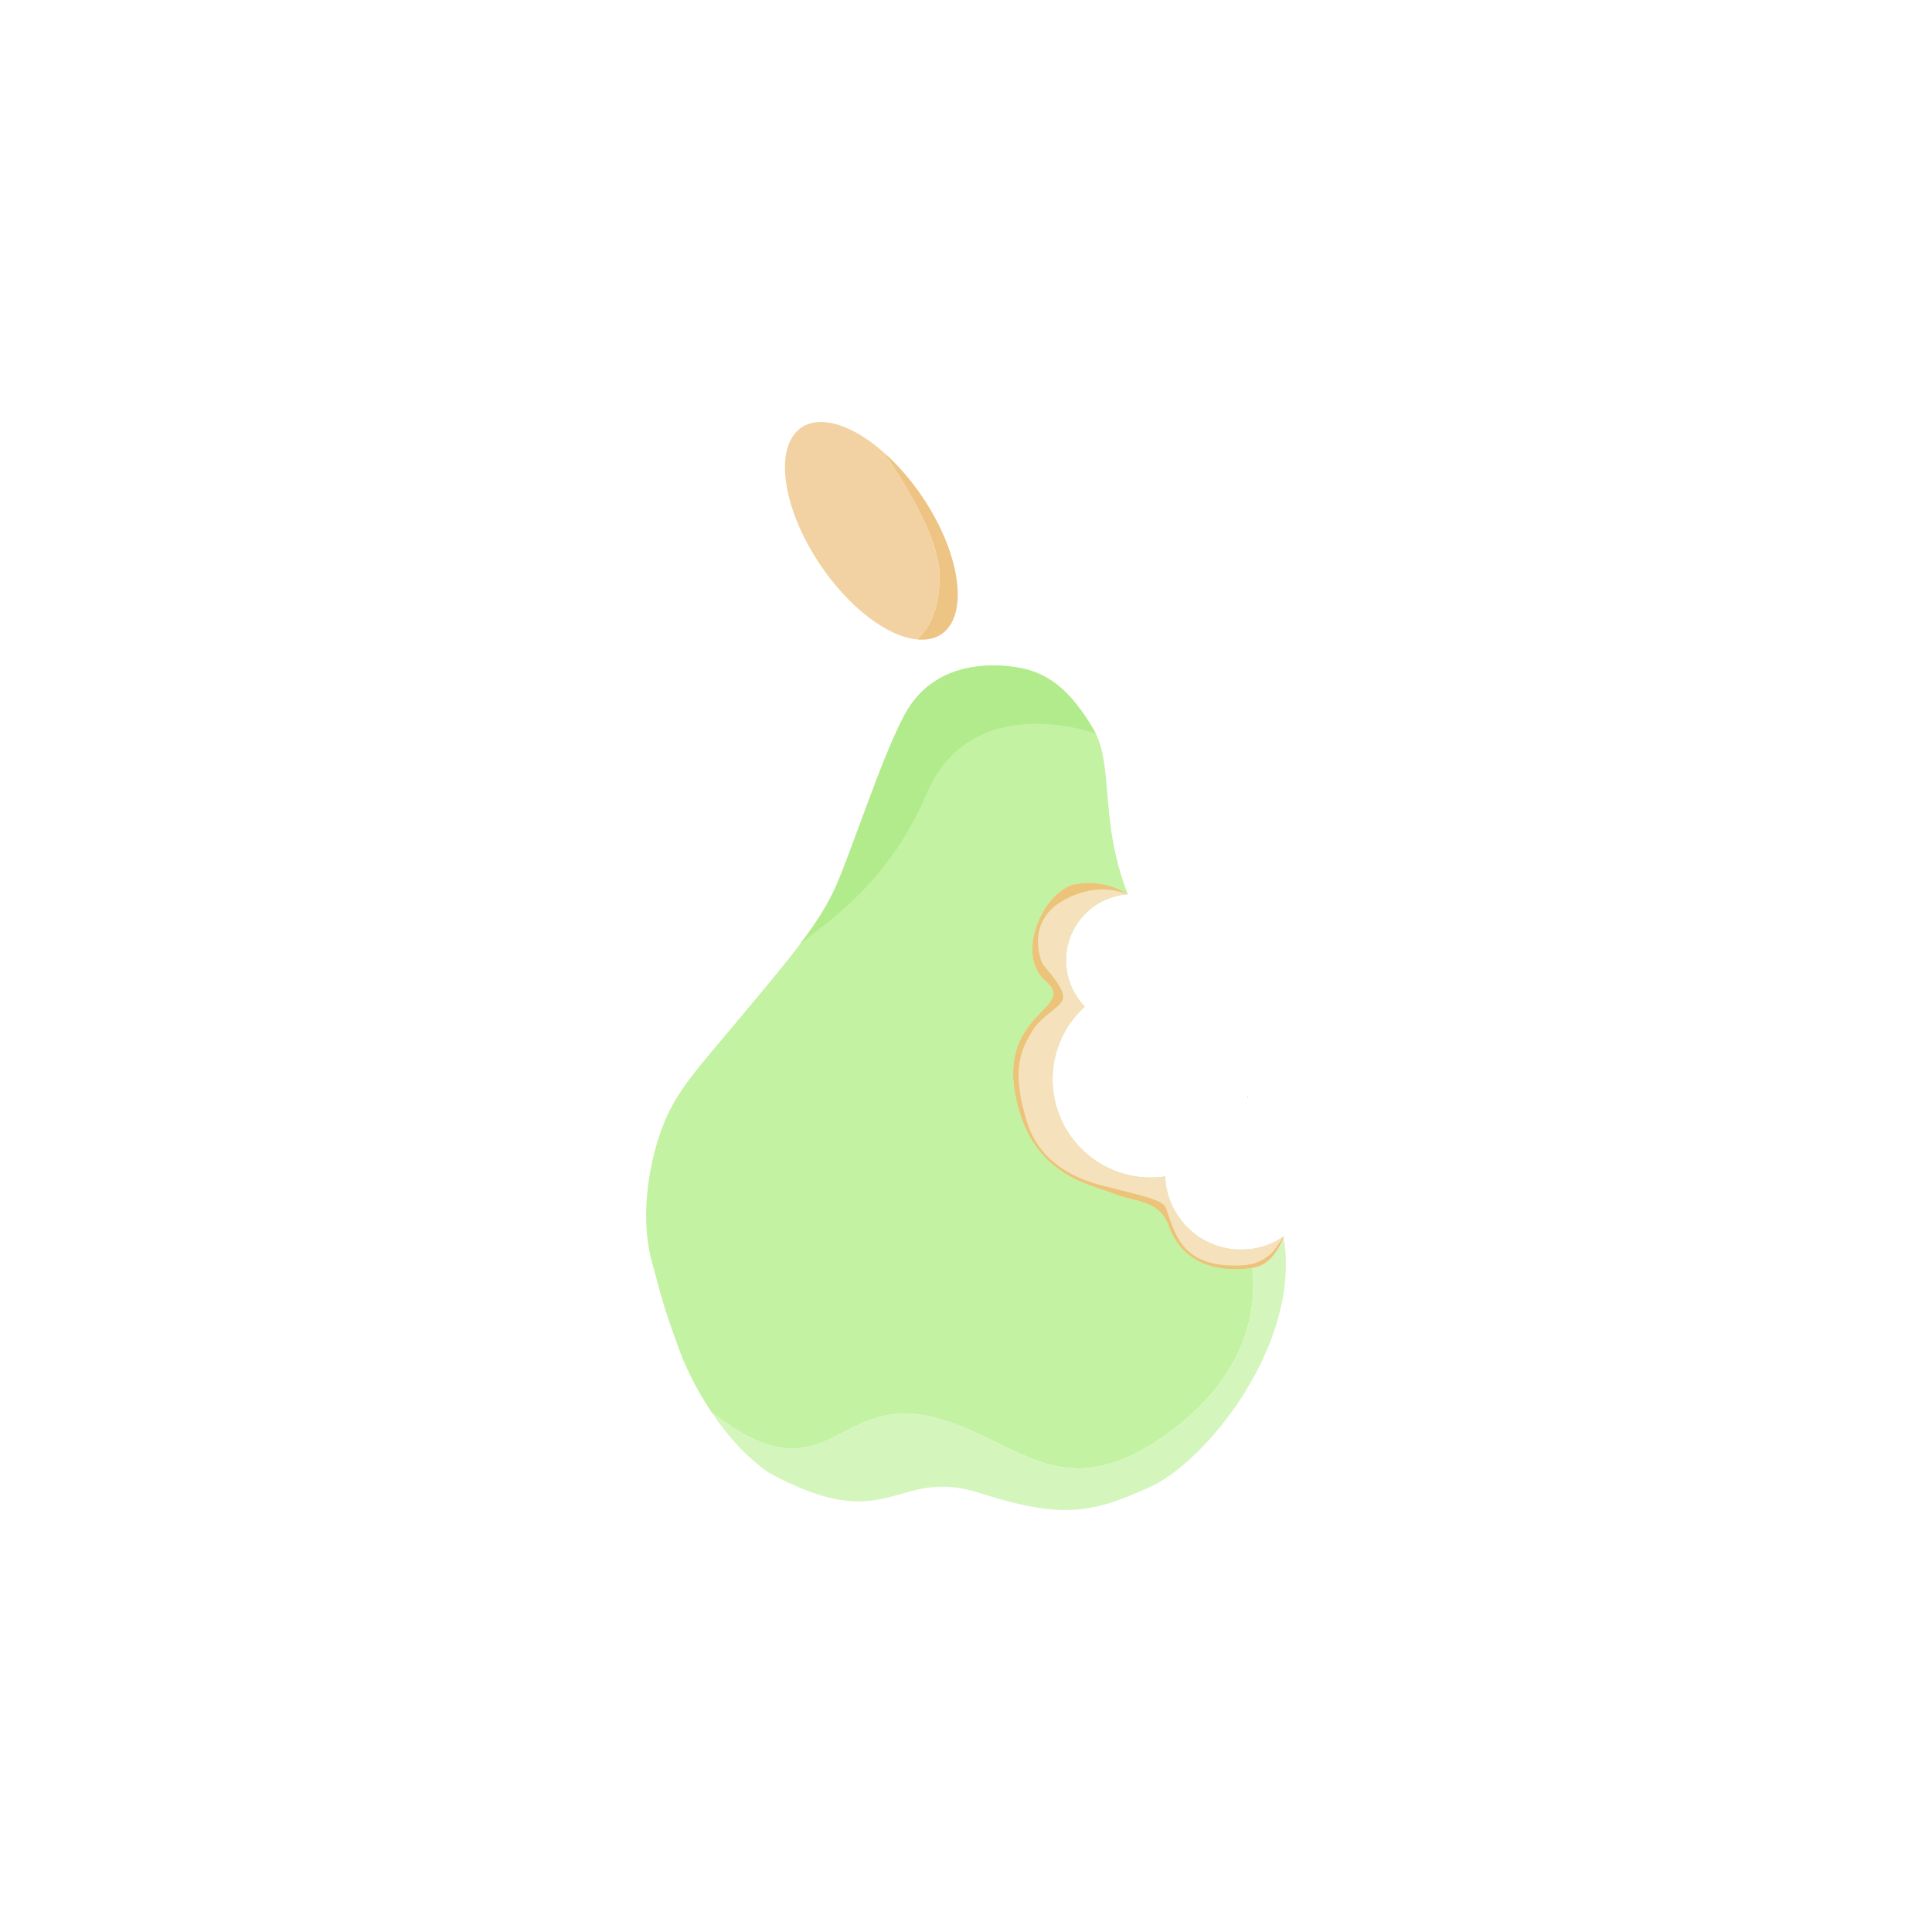
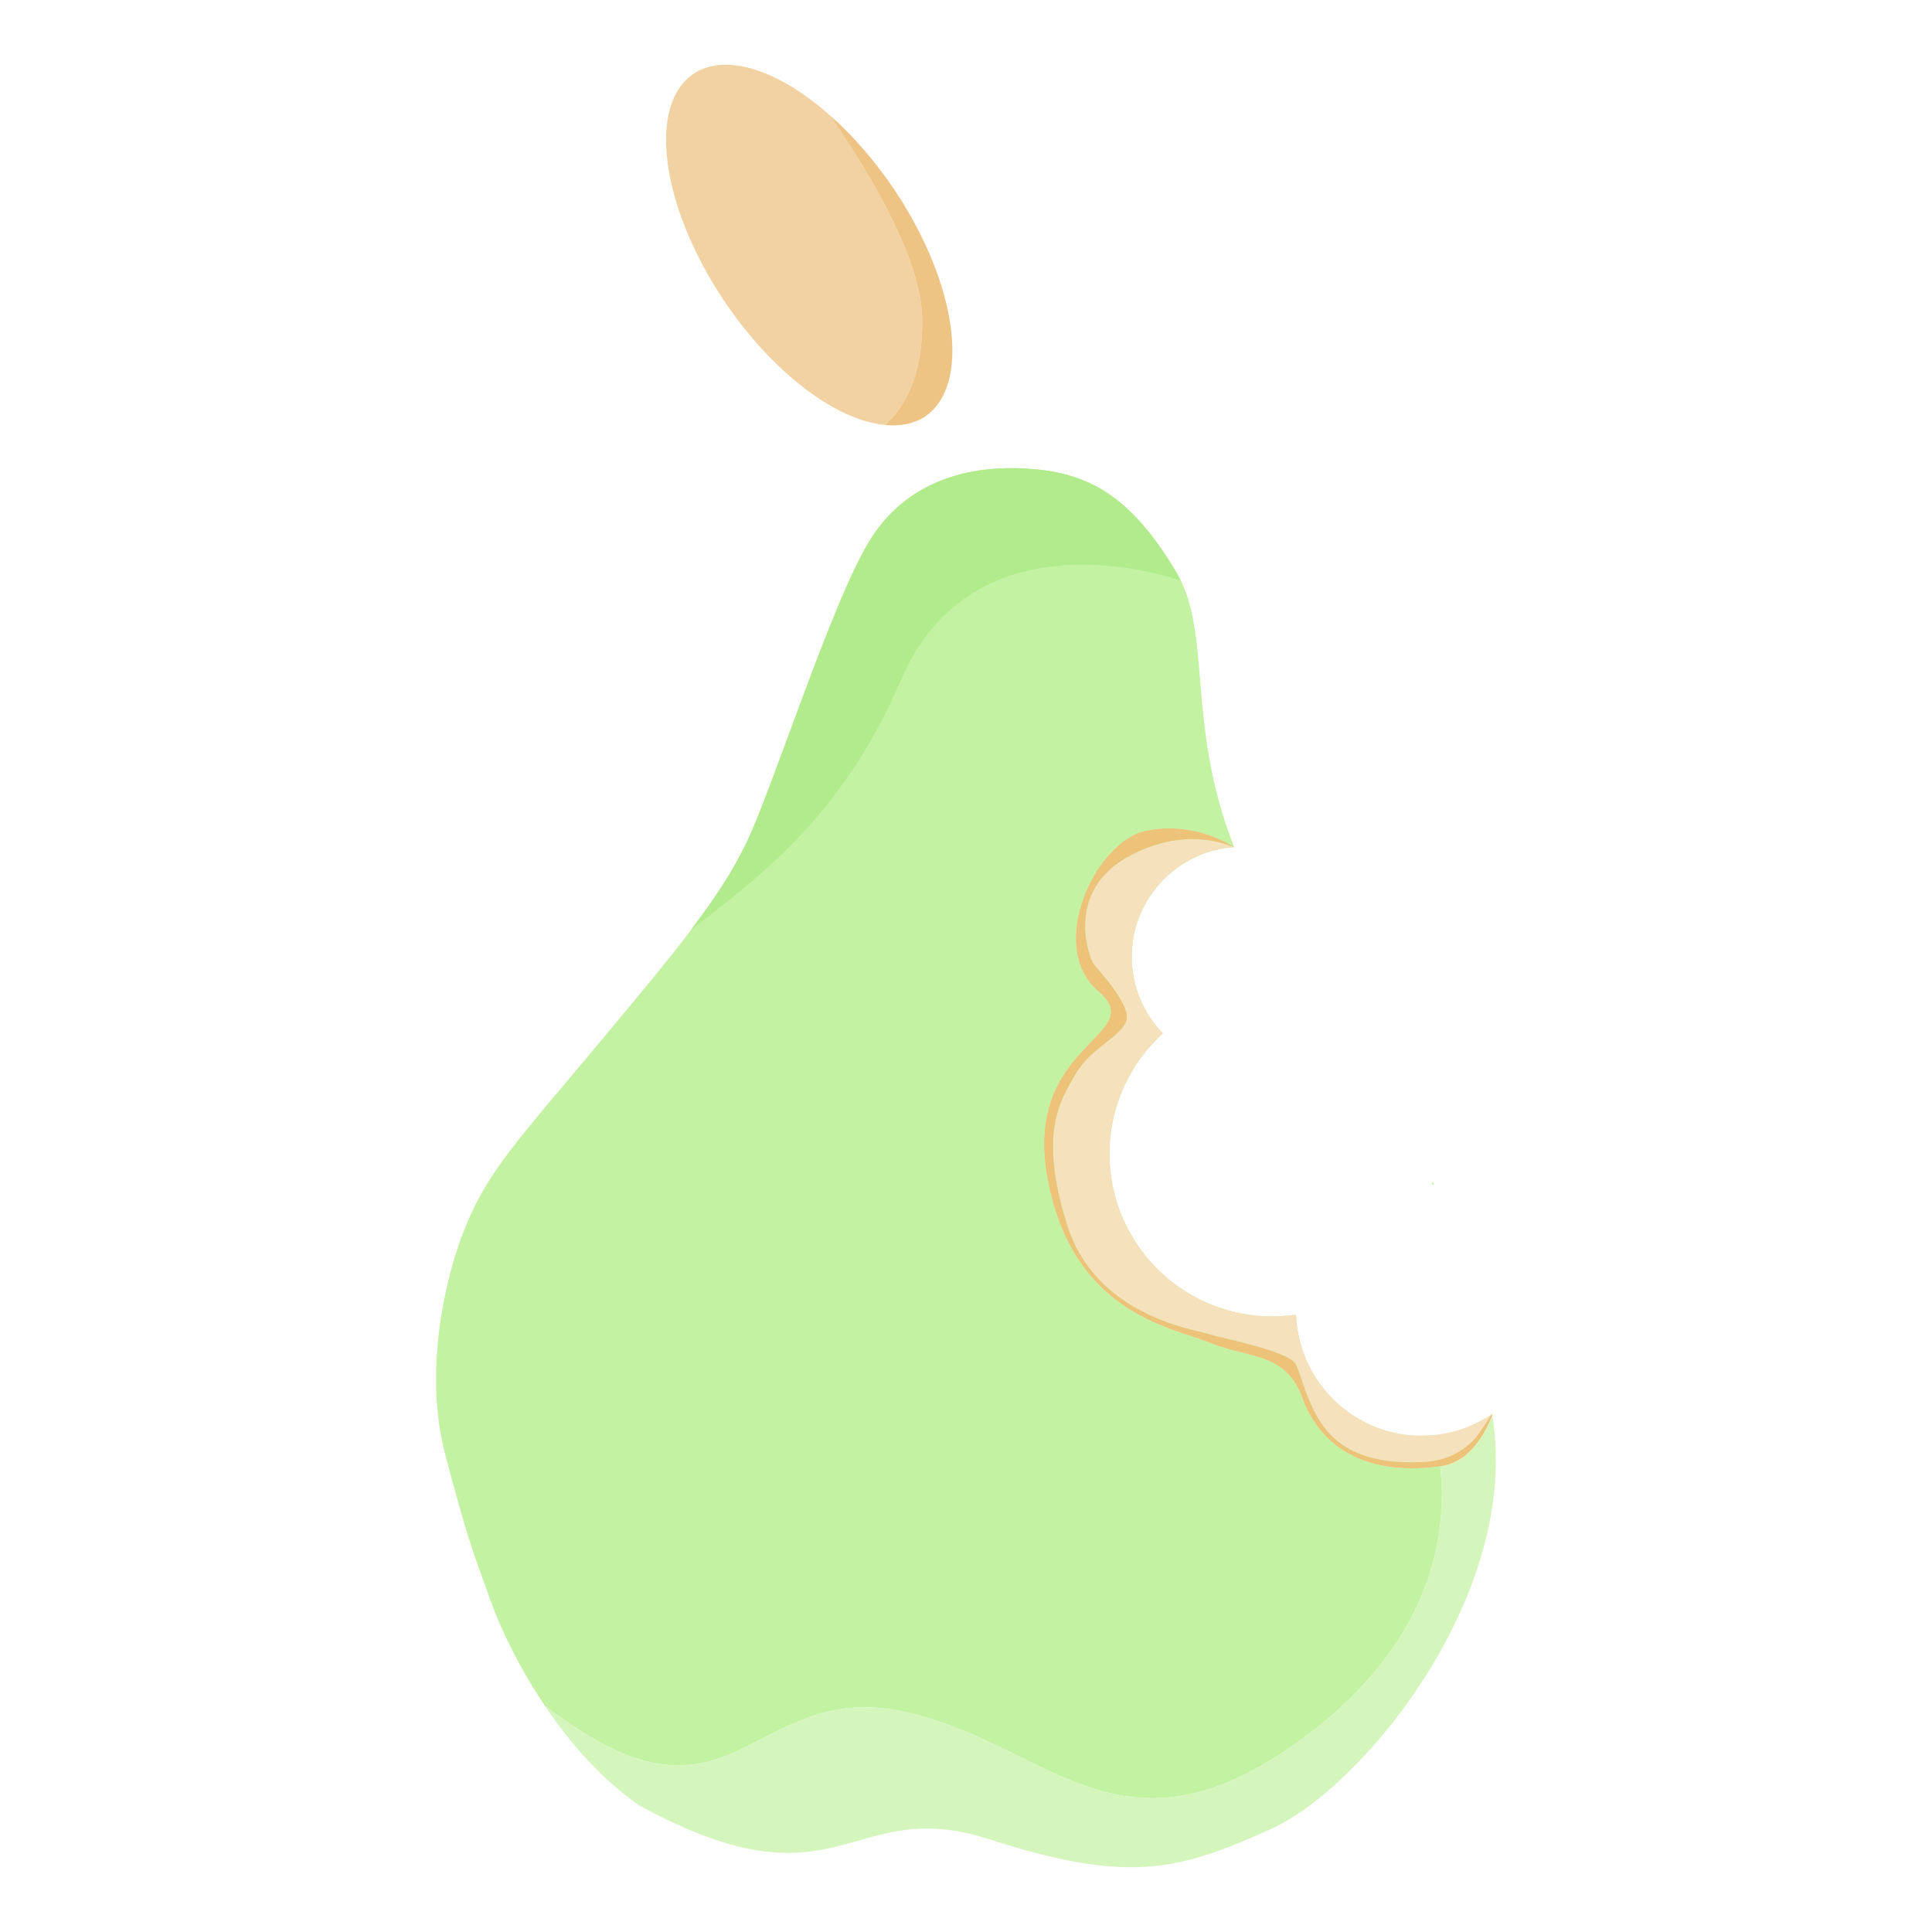
<svg xmlns="http://www.w3.org/2000/svg" width="512" height="512" viewBox="0 0 135.467 135.467" version="1.1" id="svg1" xml:space="preserve">
  <defs id="defs1" />
  <g id="layer1">
-     <g id="g36" transform="translate(1.3311,0.7679495)">
+     <g id="g36" transform="matrix(1.656652,0,0,1.656652,-42.27208,-43.20502)">
      <path d="m 86.149,76.078 c -0.009,0.044 -0.019,0.088 -0.029,0.132 0.029,0.002 0.059,0.004 0.088,0.007 -0.02,-0.046 -0.039,-0.093 -0.059,-0.139 z" style="fill:#c2f2a2;stroke-width:3.696" id="path20" />
      <path d="m 86.263,86.813 c 0.051,0.213 0.099,0.485 0.145,0.765 -0.045,-0.286 -0.094,-0.551 -0.145,-0.765 z" style="fill:#c2f2a2;stroke-width:3.696" id="path32" />
      <path d="m 86.474,88.14 c -0.007,-0.068 -0.01,-0.148 -0.018,-0.213 -0.015,-0.12 -0.031,-0.237 -0.048,-0.348 -0.045,-0.281 -0.094,-0.553 -0.145,-0.765 -0.447,0.05 -0.902,0.048 -1.355,-0.017 -2.535,-0.383 -4.44,-2.514 -4.537,-5.076 -0.669,0.1 -1.349,0.101 -2.018,0.003 -3.765,-0.56 -6.363,-4.066 -5.803,-7.832 0.238,-1.569 1.009,-3.008 2.185,-4.074 -1.009,-1.039 -1.478,-2.487 -1.269,-3.92 0.323,-2.162 2.105,-3.809 4.286,-3.962 -0.404,-0.26 -1.819,-1.059 -3.681,-0.706 -2.192,0.415 -4.286,4.915 -2.07,6.801 2.216,1.885 -3.208,2.15 -2.15,7.904 1.058,5.755 5.259,6.317 6.879,6.978 1.621,0.661 3.208,0.397 3.903,2.315 0.694,1.916 2.476,3.369 5.842,2.911 z" style="fill:#c2f2a2;stroke-width:3.696" id="path31" />
      <path d="m 86.485,88.139 c -0.008,-0.076 -0.02,-0.139 -0.029,-0.212 0.008,0.066 0.011,0.145 0.018,0.213 0.004,-5.29e-4 0.007,-4.98e-4 0.011,-10e-4 z" style="fill:#c2f2a2;stroke-width:3.696" id="path30" />
      <path d="m 86.485,88.139 c -0.004,5.35e-4 -0.007,5.04e-4 -0.011,10e-4 0.015,0.134 0.026,0.273 0.036,0.417 -0.01,-0.137 -0.011,-0.29 -0.024,-0.418 z" style="fill:#c2f2a2;stroke-width:3.696" id="path29" />
      <path d="m 68.126,45.893 c -2.16,0.043 -4.42,0.806 -5.82,3.105 -1.601,2.628 -4.061,10.392 -5.184,12.733 -1.123,2.341 -2.867,4.444 -6.26,8.505 -3.392,4.061 -4.659,5.375 -5.614,7.693 -0.956,2.317 -1.791,6.307 -0.884,9.723 0.908,3.416 1.051,3.775 1.911,6.164 0.434,1.207 1.216,2.845 2.302,4.459 0.551,0.419 1.127,0.827 1.75,1.21 6.408,3.929 7.39,-2.339 13.564,-0.935 6.174,1.403 9.168,6.922 17.119,0.842 0.369,-0.282 0.708,-0.567 1.031,-0.853 0.102,-0.09 0.194,-0.181 0.292,-0.271 0.215,-0.2 0.424,-0.4 0.619,-0.6 0.1,-0.103 0.194,-0.206 0.289,-0.309 0.175,-0.191 0.343,-0.382 0.501,-0.574 0.086,-0.104 0.172,-0.209 0.253,-0.313 0.156,-0.2 0.301,-0.4 0.439,-0.6 0.062,-0.09 0.129,-0.179 0.188,-0.269 0.378,-0.575 0.688,-1.146 0.939,-1.705 0.041,-0.092 0.076,-0.182 0.114,-0.273 0.079,-0.19 0.155,-0.379 0.222,-0.566 0.037,-0.103 0.07,-0.205 0.103,-0.307 0.055,-0.168 0.105,-0.335 0.15,-0.5 0.029,-0.108 0.059,-0.216 0.085,-0.322 0.038,-0.159 0.071,-0.315 0.101,-0.47 0.02,-0.104 0.043,-0.209 0.06,-0.311 0.026,-0.156 0.045,-0.308 0.064,-0.459 0.062,-0.502 0.088,-0.979 0.086,-1.422 -1.55e-4,-0.032 4.18e-4,-0.064 0,-0.096 -0.003,-0.219 -0.021,-0.413 -0.036,-0.614 -0.01,-0.143 -0.021,-0.283 -0.036,-0.417 -3.366,0.458 -5.148,-0.996 -5.842,-2.911 -0.695,-1.918 -2.282,-1.654 -3.903,-2.315 -1.621,-0.661 -5.821,-1.224 -6.879,-6.978 -1.058,-5.755 4.366,-6.019 2.15,-7.904 -2.216,-1.885 -0.123,-6.386 2.07,-6.801 1.863,-0.353 3.278,0.447 3.681,0.706 0,0 5.16e-4,0 5.16e-4,0 -2.06,-5.244 -0.909,-9.062 -2.45,-11.648 -2.007,-3.368 -3.847,-4.205 -6.26,-4.372 -0.302,-0.021 -0.608,-0.029 -0.916,-0.023 z" style="fill:#c2f2a2;stroke-width:3.696" id="path25" />
      <path d="m 62.978,44.066 c 0.758,-0.673 1.621,-1.999 1.568,-4.543 -0.05,-2.413 -2.057,-5.872 -3.905,-8.563 a 8.754,4.301 55.969 0 0 -5.738,-1.778 8.754,4.301 55.969 0 0 1.252,9.614 8.754,4.301 55.969 0 0 6.823,5.27 z" style="fill:#f2d2a2;stroke-width:2.473" id="path14" />
      <path id="path1-0" style="fill:#b2eb8c;fill-opacity:1;stroke-width:3.696" d="m 68.12,45.894 c -2.16,0.043 -4.42,0.806 -5.82,3.105 -1.601,2.628 -4.061,10.392 -5.184,12.733 -0.577,1.204 -1.331,2.355 -2.377,3.731 2.257,-1.844 6.263,-4.412 8.903,-10.588 3.099,-7.252 11.523,-4.335 11.843,-4.221 -0.06,-0.123 -0.119,-0.247 -0.189,-0.365 -2.007,-3.368 -3.847,-4.205 -6.26,-4.372 -0.302,-0.021 -0.608,-0.029 -0.916,-0.023 z" />
      <path d="m 62.978,44.066 a 8.754,4.301 55.969 0 0 1.653,-0.33 8.754,4.301 55.969 0 0 -1.252,-9.614 8.754,4.301 55.969 0 0 -2.739,-3.163 c 1.848,2.691 3.855,6.15 3.905,8.563 0.053,2.544 -0.81,3.87 -1.568,4.543 z" style="fill:#eec485;fill-opacity:1;stroke-width:3.696" id="path15" />
      <path d="m 88.676,85.984 c -0.454,1.136 -1.143,2.011 -2.191,2.155 h -5.17e-4 c 0.014,0.128 0.015,0.281 0.024,0.418 0.014,0.203 0.033,0.393 0.036,0.614 4.42e-4,0.032 -1.73e-4,0.064 0,0.096 0.002,0.444 -0.023,0.918 -0.086,1.422 -0.019,0.152 -0.038,0.303 -0.064,0.459 -0.017,0.102 -0.04,0.207 -0.06,0.311 -0.03,0.155 -0.063,0.311 -0.101,0.47 -0.026,0.106 -0.055,0.214 -0.085,0.322 -0.045,0.165 -0.095,0.332 -0.15,0.5 -0.033,0.102 -0.067,0.204 -0.103,0.307 -0.067,0.187 -0.142,0.376 -0.222,0.566 -0.038,0.091 -0.073,0.181 -0.114,0.273 -0.251,0.56 -0.561,1.13 -0.939,1.705 -0.059,0.089 -0.126,0.179 -0.188,0.269 -0.139,0.2 -0.283,0.4 -0.439,0.6 -0.081,0.104 -0.167,0.208 -0.253,0.313 -0.158,0.191 -0.325,0.382 -0.501,0.574 -0.095,0.103 -0.189,0.206 -0.289,0.309 -0.195,0.201 -0.403,0.401 -0.619,0.6 -0.098,0.091 -0.19,0.181 -0.292,0.271 -0.323,0.286 -0.663,0.571 -1.031,0.853 -7.951,6.08 -10.945,0.561 -17.119,-0.842 -6.174,-1.403 -7.156,4.864 -13.564,0.935 -0.623,-0.382 -1.199,-0.791 -1.75,-1.21 1.063,1.581 2.417,3.137 4.029,4.237 8.471,4.615 8.839,-0.501 14.764,1.41 5.925,1.911 8.027,1.338 11.945,-0.43 3.918,-1.768 10.607,-9.986 9.365,-17.487 -0.001,-0.007 -0.002,-0.013 -0.003,-0.02 z" style="fill:#d4f6bd;stroke-width:3.696" id="path27" />
      <path d="m 77.746,61.937 c -0.855,-0.351 -2.384,-0.669 -4.302,0.305 -2.947,1.497 -1.813,4.385 -1.649,4.619 0.164,0.234 1.567,1.707 1.404,2.385 -0.164,0.678 -1.52,1.169 -2.175,2.315 -0.655,1.146 -1.544,2.479 -0.351,6.338 1.193,3.859 5.356,4.443 5.94,4.63 0.585,0.187 3.438,0.725 3.742,1.286 0.304,0.561 0.561,2.245 1.73,3.227 1.169,0.982 2.806,0.959 3.765,0.912 0.207,-0.01 0.405,-0.045 0.596,-0.095 0,0 0,0 0,0 0.695,-0.18 1.272,-0.588 1.602,-1.028 0.134,-0.179 0.361,-0.522 0.602,-0.894 -0.719,0.484 -1.539,0.779 -2.387,0.875 0,0 0,0 0,0 -0.447,0.05 -0.902,0.048 -1.355,-0.017 -2.535,-0.383 -4.44,-2.514 -4.537,-5.076 -0.669,0.1 -1.349,0.101 -2.018,0.003 -3.765,-0.56 -6.363,-4.066 -5.803,-7.832 0.238,-1.569 1.009,-3.008 2.185,-4.074 -1.009,-1.039 -1.478,-2.487 -1.269,-3.92 0.323,-2.16 2.103,-3.806 4.281,-3.961 z" style="fill:#f6e1bd;stroke-width:3.696" id="path35" />
      <path d="m 77.746,61.937 c 0.002,-1.12e-4 0.003,-4.07e-4 0.005,-5.17e-4 -0.328,-0.211 -1.324,-0.778 -2.685,-0.794 -0.314,-0.004 -0.648,0.022 -0.997,0.088 -2.192,0.415 -4.286,4.915 -2.07,6.801 2.216,1.885 -3.208,2.15 -2.15,7.904 1.058,5.755 5.259,6.317 6.879,6.978 1.621,0.661 3.208,0.397 3.903,2.315 0.694,1.918 2.48,3.373 5.853,2.91 0,0 0,0 0,0 h 5.17e-4 c 1.047,-0.144 1.737,-1.018 2.191,-2.155 -0.003,-0.018 -0.006,-0.036 -0.01,-0.056 -0.005,0.004 -0.011,0.006 -0.017,0.01 -0.241,0.372 -0.467,0.715 -0.602,0.894 -0.33,0.44 -0.907,0.848 -1.602,1.028 0,0 0,0 0,0 -0.191,0.049 -0.39,0.084 -0.596,0.095 -0.959,0.047 -2.596,0.07 -3.765,-0.912 -1.169,-0.982 -1.426,-2.666 -1.73,-3.227 -0.304,-0.561 -3.157,-1.099 -3.742,-1.286 -0.585,-0.187 -4.748,-0.772 -5.94,-4.63 -1.193,-3.859 -0.304,-5.192 0.351,-6.338 0.655,-1.146 2.011,-1.637 2.175,-2.315 0.164,-0.678 -1.24,-2.152 -1.404,-2.385 -0.164,-0.234 -1.298,-3.122 1.649,-4.619 1.918,-0.974 3.447,-0.656 4.302,-0.305 z" style="fill:#edc279;fill-opacity:1;stroke-width:3.696" id="path36" />
    </g>
  </g>
</svg>
